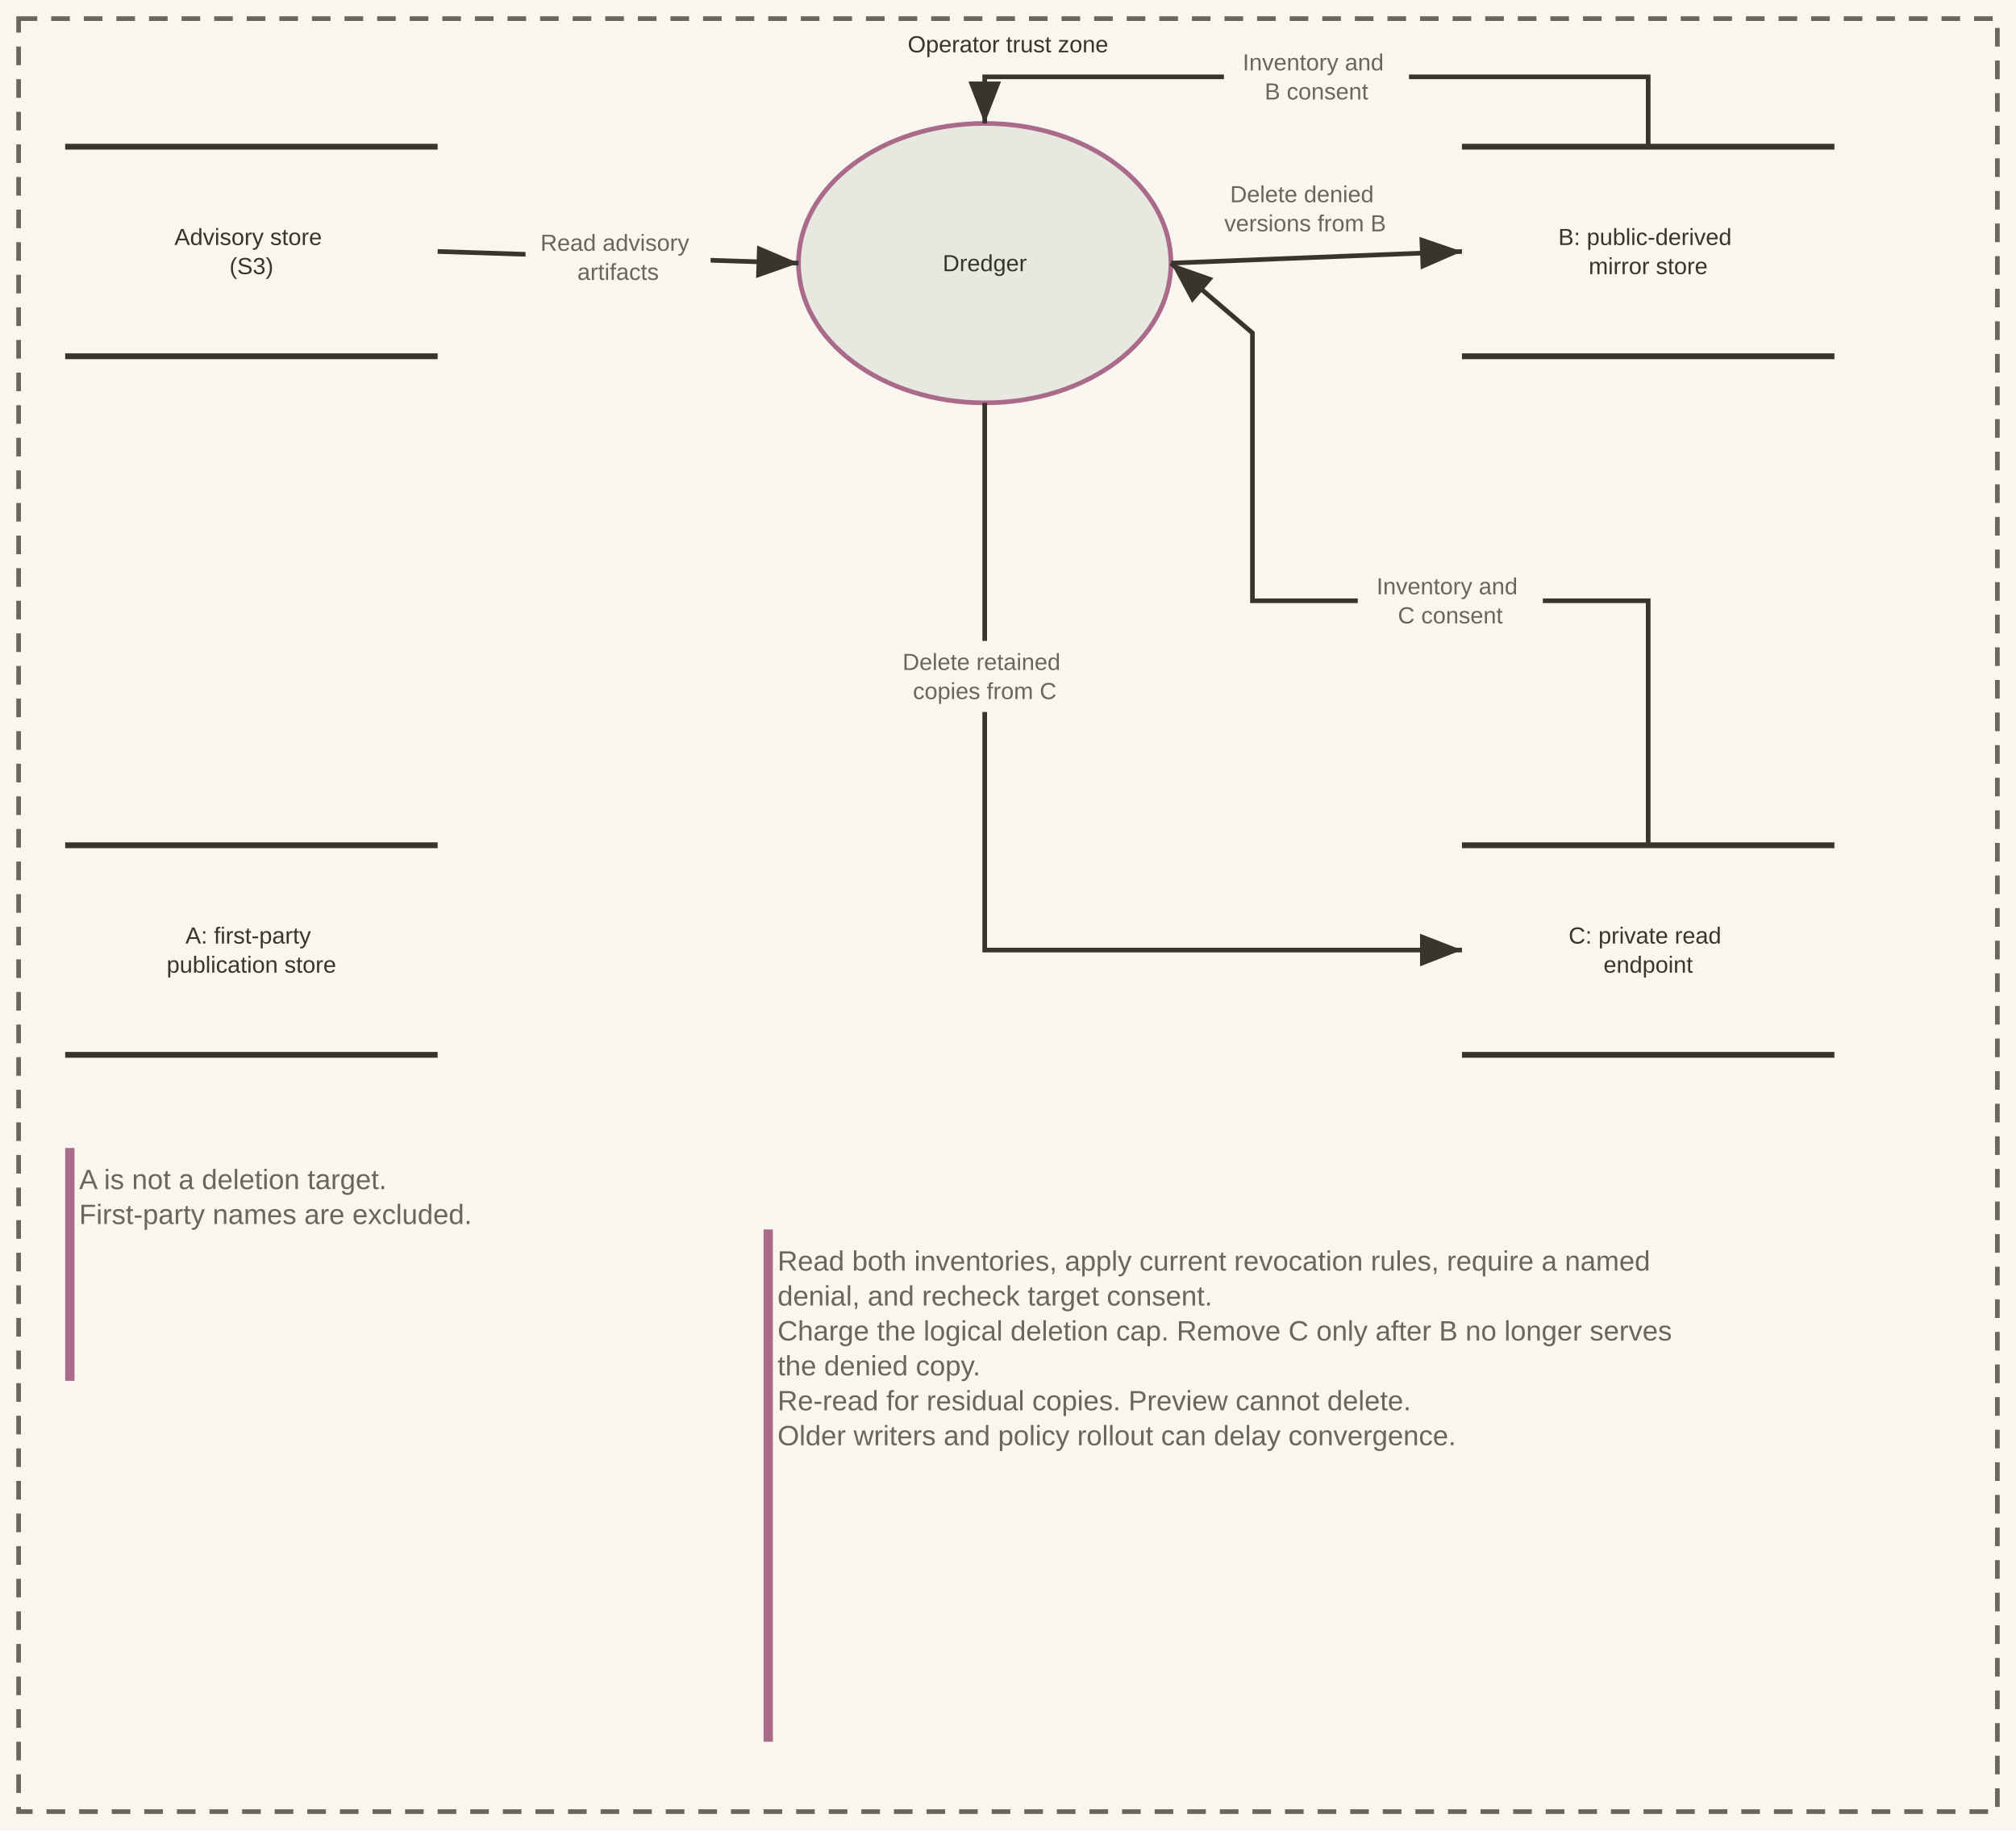
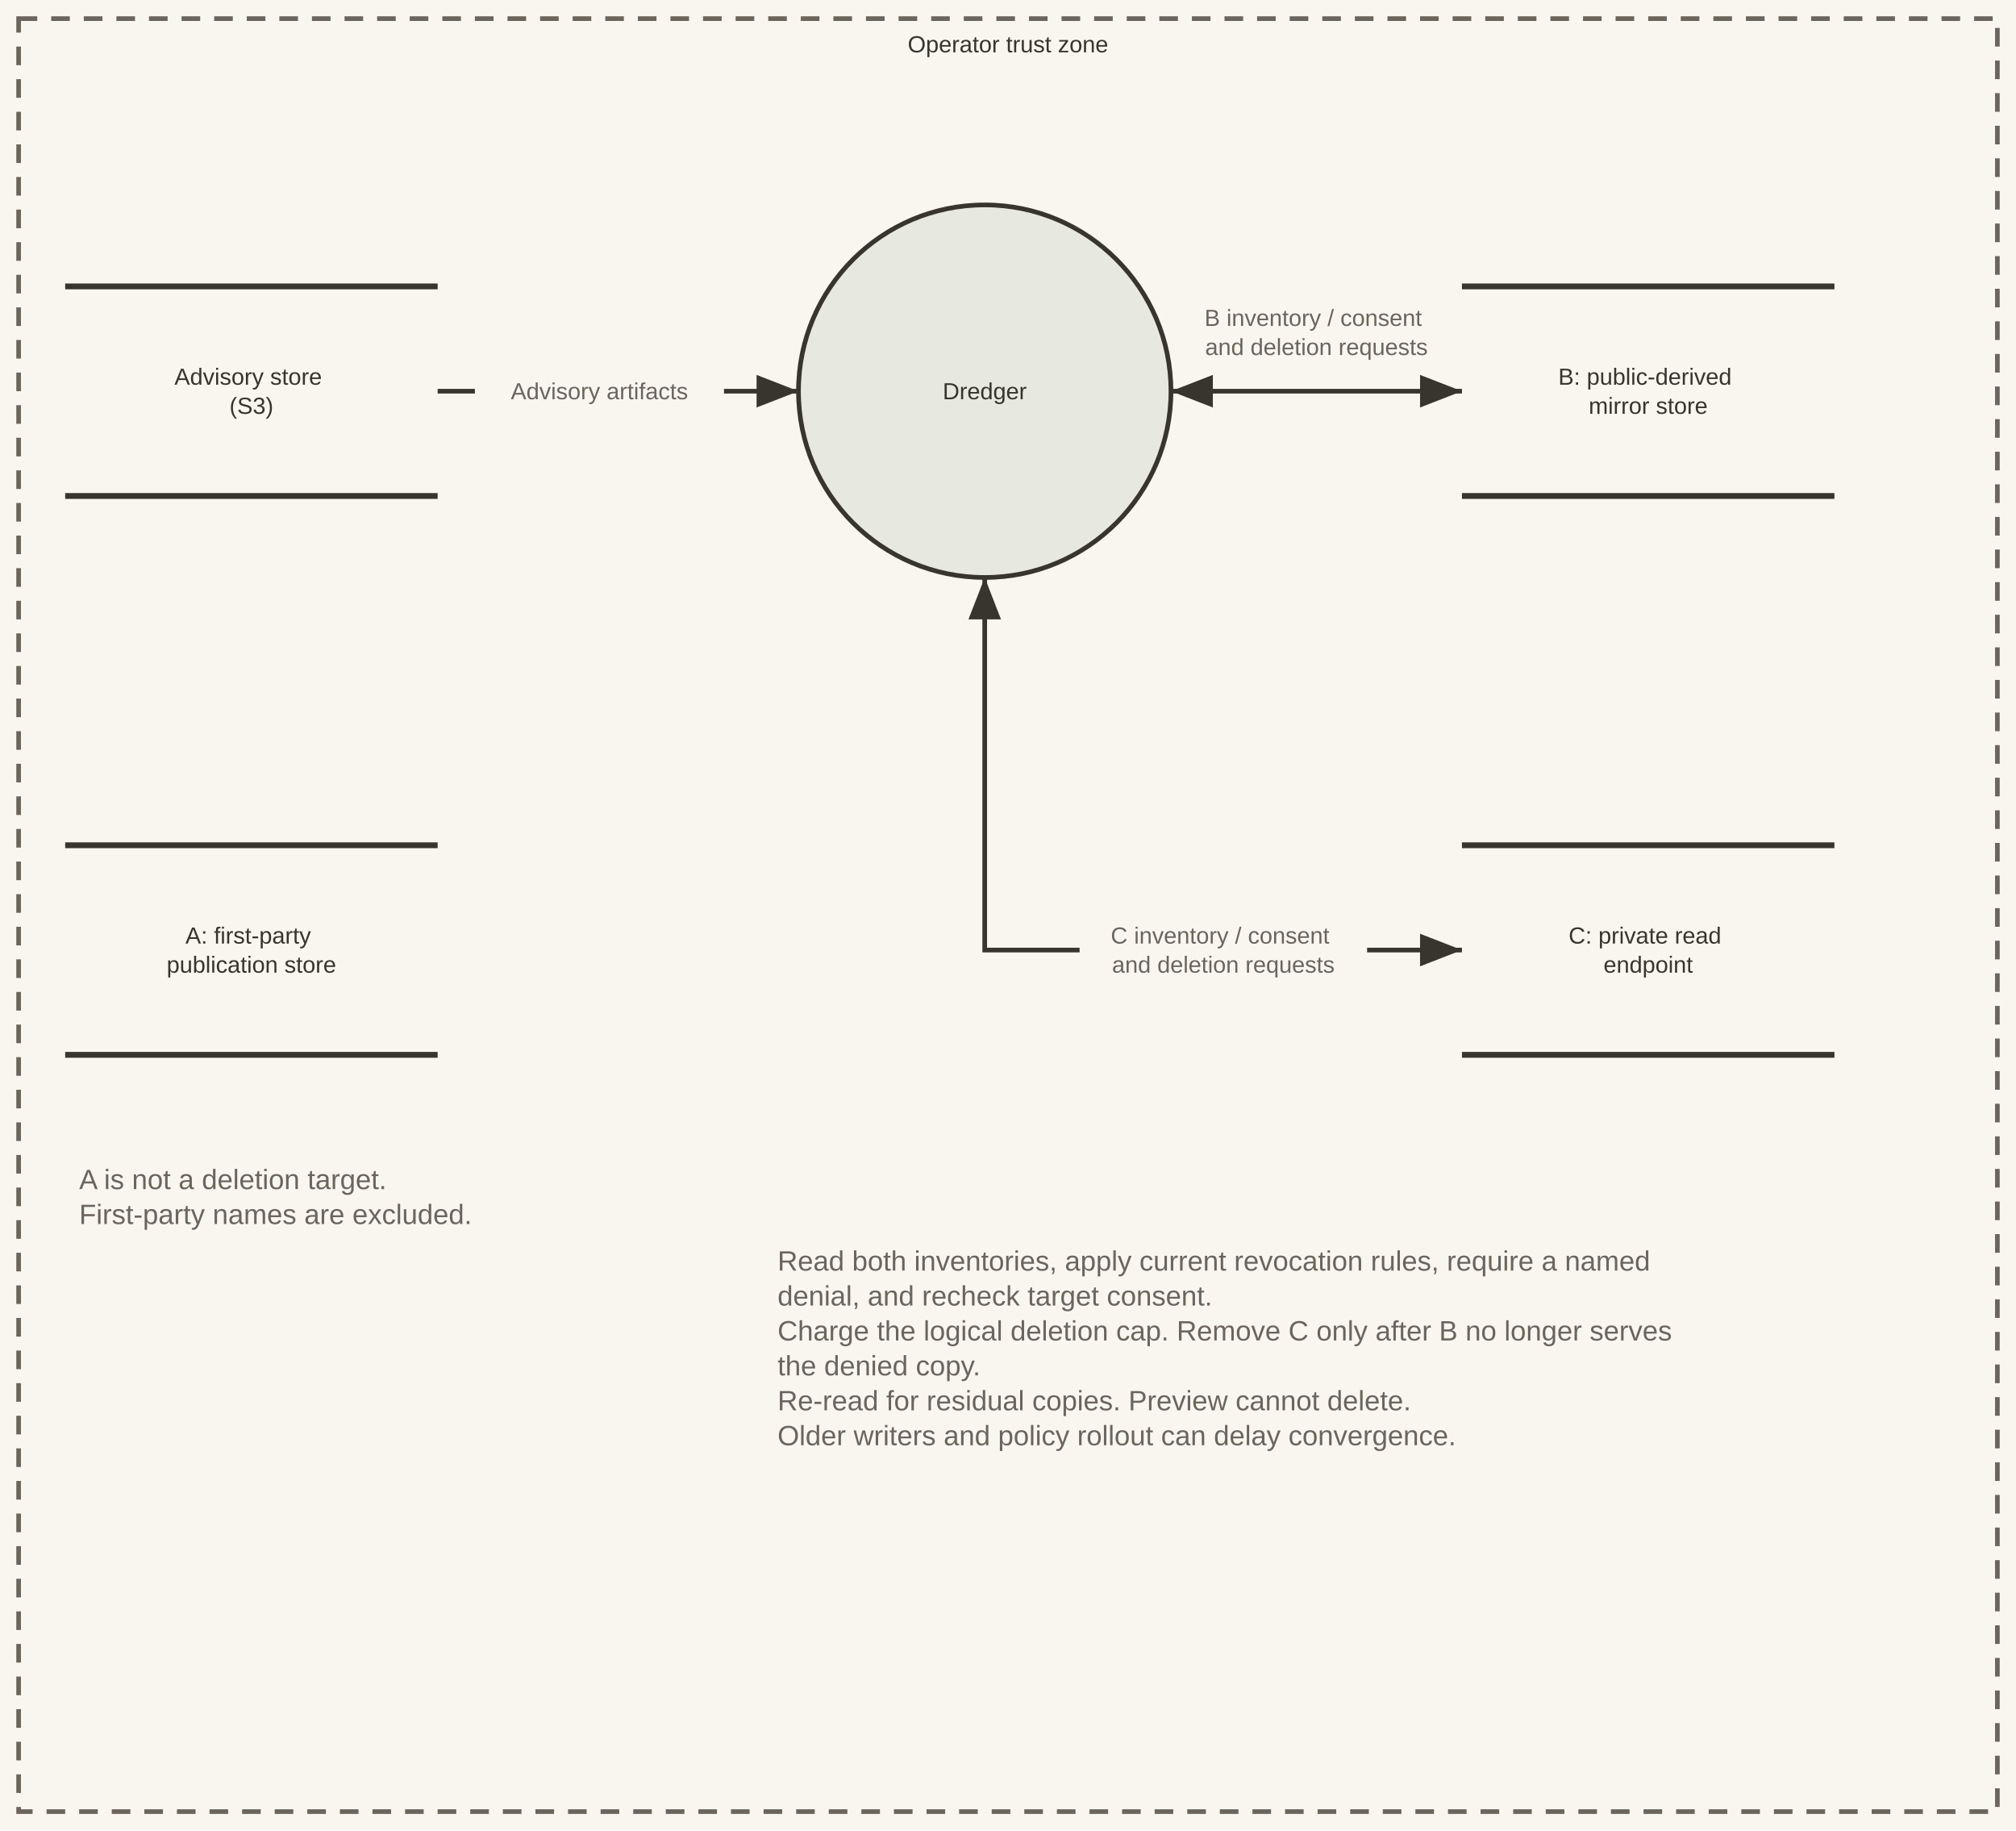
<svg xmlns="http://www.w3.org/2000/svg" viewBox="2 2 866 786" width="866" height="786">
  <rect x="2" y="2" width="866" height="786" fill="#F9F6F0" />
  <style>.saer-diagram-element {
  font-family: "Liberation Sans";
}
.saer-diagram-shape {
  fill: #FAF8F2;
  stroke: #38342E;
  stroke-width: 2;
}
.saer-diagram-actor {
  fill: #EAE5DA;
}
.saer-diagram-process {
  fill: #E7E9E1;
}
.saer-diagram-store {
  fill: none;
  stroke-width: 2.5;
}
.saer-diagram-boundary-box,
.saer-diagram-boundary-curve {
  fill: none;
  stroke: #6B655C;
  stroke-width: 2;
  stroke-dasharray: 8 6;
}
.saer-diagram-note-frame {
  fill: none;
}
.saer-diagram-label {
  fill: #38342E;
  font-size: 10px;
  font-weight: 500;
  text-anchor: middle;
  dominant-baseline: central;
}
.saer-diagram-note {
  fill: #6B655C;
  font-size: 12px;
  text-anchor: start;
  dominant-baseline: central;
}
.saer-diagram-flow {
  fill: none;
}
.saer-diagram-flow-arrow {
  fill: #38342E;
  stroke: none;
}
.saer-diagram-flow-label {
  fill: #6B655C;
  font-size: 10px;
  text-anchor: middle;
  dominant-baseline: central;
}
.saer-diagram-flow-backing {
  fill: #F9F6F0;
  stroke: none;
}
.saer-diagram-out-of-scope .saer-diagram-shape {
  stroke: #6B655C;
  stroke-dasharray: 0 5;
  stroke-linecap: round;
}
.saer-diagram-out-of-scope .saer-diagram-flow-arrow {
  fill: #6B655C;
}
.saer-diagram-badge {
  stroke: #FAF8F2;
  stroke-width: 3;
}
.saer-diagram-badge-count {
  fill: #FAF8F2;
  stroke: none;
  font-weight: 600;
  text-anchor: middle;
  dominant-baseline: central;
}
.saer-diagram-badge-primary .saer-diagram-badge-count {
  font-size: 11px;
}
.saer-diagram-badge-secondary .saer-diagram-badge-count {
  font-size: 9px;
}
.saer-diagram-badge-mark {
  fill: #FAF8F2;
  stroke: none;
  font-size: 9px;
  font-weight: 700;
  text-anchor: middle;
  dominant-baseline: central;
}
.saer-diagram-badge-flag {
  stroke-linejoin: round;
}
.saer-diagram-tone-critical {
  fill: #C14339;
}
.saer-diagram-tone-high {
  fill: #A85E1D;
}
.saer-diagram-tone-medium {
  fill: #46788A;
}
.saer-diagram-tone-low {
  fill: #4B6B50;
}
.saer-diagram-tone-neutral {
  fill: #756E63;
}
.saer-diagram-tone-flag {
  fill: #38342E;
- }
- 
- .saer-diagram-accent-1 .saer-diagram-shape {
-   stroke: #AA6A89;
- }
- .saer-diagram-accent-1 .saer-diagram-flow-arrow,
- .saer-diagram-accent-1 .saer-diagram-note-bar {
-   fill: #AA6A89;
- }
- .saer-diagram-accent-1 .saer-diagram-tinted {
-   fill: #EDE1E1;
- }
- .saer-diagram-accent-2 .saer-diagram-shape {
-   stroke: #9370CE;
- }
- .saer-diagram-accent-2 .saer-diagram-flow-arrow,
- .saer-diagram-accent-2 .saer-diagram-note-bar {
-   fill: #9370CE;
- }
- .saer-diagram-accent-2 .saer-diagram-tinted {
-   fill: #EAE2EC;
- }
- .saer-diagram-accent-3 .saer-diagram-shape {
-   stroke: #93814F;
- }
- .saer-diagram-accent-3 .saer-diagram-flow-arrow,
- .saer-diagram-accent-3 .saer-diagram-note-bar {
-   fill: #93814F;
- }
- .saer-diagram-accent-3 .saer-diagram-tinted {
-   fill: #EAE5D8;
- }
- .saer-diagram-accent-4 .saer-diagram-shape {
-   stroke: #5C8A8F;
- }
- .saer-diagram-accent-4 .saer-diagram-flow-arrow,
- .saer-diagram-accent-4 .saer-diagram-note-bar {
-   fill: #5C8A8F;
- }
- .saer-diagram-accent-4 .saer-diagram-tinted {
-   fill: #E1E6E2;
- }
- .saer-diagram-store-band,
- .saer-diagram-note-ground {
-   stroke: none;
- }
- .saer-diagram-accent-strong .saer-diagram-note {
-   fill: #38342E;
- }
- .saer-diagram-accent-strong .saer-diagram-shape {
-   stroke-width: 3;
- }
- .saer-diagram-accent-strong .saer-diagram-boundary-box,
- .saer-diagram-accent-strong .saer-diagram-boundary-curve {
-   stroke-width: 3.5;
- }
- .saer-diagram-accent-strong .saer-diagram-flow {
-   stroke-width: 4;
- }
- .saer-diagram-out-of-scope.saer-diagram-accent-strong .saer-diagram-shape {
-   stroke-dasharray: 0 7.5;
- }
- .saer-diagram-out-of-scope.saer-diagram-accent-strong .saer-diagram-boundary-box,
- .saer-diagram-out-of-scope.saer-diagram-accent-strong .saer-diagram-boundary-curve {
-   stroke-dasharray: 0 8.75;
- }
- .saer-diagram-out-of-scope.saer-diagram-accent-strong .saer-diagram-flow {
-   stroke-dasharray: 0 10;
- }
- .saer-diagram-out-of-scope .saer-diagram-shape.saer-diagram-note-frame {
-   stroke: #6B655C;
-   stroke-width: 2;
-   stroke-dasharray: 0 5;
}

.saer-diagram-tone-low { fill: #4B6B50; stroke: #4B6B50; stroke-width: 3; }
.saer-diagram-tone-low ~ .saer-diagram-badge-count, .saer-diagram-tone-low ~ .saer-diagram-badge-mark { fill: #FAF8F2; }
.saer-diagram-tone-medium { fill: #46788A; stroke: #46788A; stroke-width: 3; }
.saer-diagram-tone-medium ~ .saer-diagram-badge-count, .saer-diagram-tone-medium ~ .saer-diagram-badge-mark { fill: #FAF8F2; }
.saer-diagram-tone-high { fill: #A85E1D; stroke: #A85E1D; stroke-width: 3; }
.saer-diagram-tone-high ~ .saer-diagram-badge-count, .saer-diagram-tone-high ~ .saer-diagram-badge-mark { fill: #FAF8F2; }
.saer-diagram-tone-critical { fill: #C14339; stroke: #C14339; stroke-width: 3; }
.saer-diagram-tone-critical ~ .saer-diagram-badge-count, .saer-diagram-tone-critical ~ .saer-diagram-badge-mark { fill: #FAF8F2; }
.saer-diagram-tone-neutral { fill: #756E63; stroke: #756E63; stroke-width: 3; }
.saer-diagram-tone-neutral ~ .saer-diagram-badge-count, .saer-diagram-tone-neutral ~ .saer-diagram-badge-mark { fill: #FAF8F2; }
.saer-diagram-tone-flag { fill: #38342E; stroke: #38342E; stroke-width: 3; }
.saer-diagram-tone-flag ~ .saer-diagram-badge-count, .saer-diagram-tone-flag ~ .saer-diagram-badge-mark { fill: #FAF8F2; }</style>
  <g transform="translate(10, 10)">
    <g class="saer-diagram-element">
      <rect class="saer-diagram-shape saer-diagram-boundary-box" width="850" height="770" />
      <text class="saer-diagram-label" x="425" y="11">
        <tspan x="425" dy="0">Operator trust zone</tspan>
      </text>
    </g>
  </g>
-   <g transform="translate(30, 65)">
+   <g transform="translate(30, 125)">
    <g class="saer-diagram-element">
      <line class="saer-diagram-shape saer-diagram-store" x1="0" y1="0" x2="160" y2="0" />
      <line class="saer-diagram-shape saer-diagram-store" x1="0" y1="90" x2="160" y2="90" />
      <text class="saer-diagram-label" x="80" y="38.75">
        <tspan x="80" dy="0">Advisory store</tspan>
        <tspan x="80" dy="12.5">(S3)</tspan>
      </text>
    </g>
  </g>
-   <g transform="translate(345, 55)">
-     <g class="saer-diagram-element saer-diagram-accent-1">
-       <ellipse class="saer-diagram-shape saer-diagram-process" cx="80" cy="60" rx="80" ry="60" />
-       <text class="saer-diagram-label" x="80" y="60">
+   <g transform="translate(345, 90)">
+     <g class="saer-diagram-element">
+       <ellipse class="saer-diagram-shape saer-diagram-process" cx="80" cy="80" rx="80" ry="80" />
+       <text class="saer-diagram-label" x="80" y="80">
        <tspan x="80" dy="0">Dredger</tspan>
      </text>
    </g>
  </g>
-   <g transform="translate(630, 65)">
+   <g transform="translate(630, 125)">
    <g class="saer-diagram-element">
      <line class="saer-diagram-shape saer-diagram-store" x1="0" y1="0" x2="160" y2="0" />
      <line class="saer-diagram-shape saer-diagram-store" x1="0" y1="90" x2="160" y2="90" />
      <text class="saer-diagram-label" x="80" y="38.75">
        <tspan x="80" dy="0">B: public-derived</tspan>
        <tspan x="80" dy="12.5">mirror store</tspan>
      </text>
    </g>
  </g>
  <g transform="translate(630, 365)">
    <g class="saer-diagram-element">
      <line class="saer-diagram-shape saer-diagram-store" x1="0" y1="0" x2="160" y2="0" />
      <line class="saer-diagram-shape saer-diagram-store" x1="0" y1="90" x2="160" y2="90" />
      <text class="saer-diagram-label" x="80" y="38.75">
        <tspan x="80" dy="0">C: private read</tspan>
        <tspan x="80" dy="12.5">endpoint</tspan>
      </text>
    </g>
  </g>
  <g transform="translate(30, 365)">
    <g class="saer-diagram-element">
      <line class="saer-diagram-shape saer-diagram-store" x1="0" y1="0" x2="160" y2="0" />
      <line class="saer-diagram-shape saer-diagram-store" x1="0" y1="90" x2="160" y2="90" />
      <text class="saer-diagram-label" x="80" y="38.75">
        <tspan x="80" dy="0">A: first-party</tspan>
        <tspan x="80" dy="12.5">publication store</tspan>
      </text>
    </g>
  </g>
  <g transform="translate(30, 495)">
-     <g class="saer-diagram-element saer-diagram-accent-1">
-       <rect class="saer-diagram-note-bar" width="4" height="100" />
+     <g class="saer-diagram-element">
      <text class="saer-diagram-note" x="6" y="13.5">
        <tspan x="6" dy="0">A is not a deletion target.</tspan>
        <tspan x="6" dy="15">First-party names are excluded.</tspan>
      </text>
    </g>
  </g>
  <g transform="translate(330, 530)">
-     <g class="saer-diagram-element saer-diagram-accent-1">
-       <rect class="saer-diagram-note-bar" width="4" height="220" />
+     <g class="saer-diagram-element">
      <text class="saer-diagram-note" x="6" y="13.5">
        <tspan x="6" dy="0">Read both inventories, apply current revocation rules, require a named</tspan>
        <tspan x="6" dy="15">denial, and recheck target consent.</tspan>
        <tspan x="6" dy="15">Charge the logical deletion cap. Remove C only after B no longer serves</tspan>
        <tspan x="6" dy="15">the denied copy.</tspan>
        <tspan x="6" dy="15">Re-read for residual copies. Preview cannot delete.</tspan>
        <tspan x="6" dy="15">Older writers and policy rollout can delay convergence.</tspan>
      </text>
    </g>
  </g>
  <g class="saer-diagram-element">
-     <path class="saer-diagram-shape saer-diagram-flow" d="M 190 110 L 345 115" />
-     <path class="saer-diagram-flow-arrow" d="M 345 115 L 326.784 121.416 L 327.235 107.423 Z" />
-     <rect class="saer-diagram-flow-backing" x="227.75" y="97.25" width="79.5" height="30.5" />
-     <text class="saer-diagram-flow-label" x="267.5" y="106.25">
-       <tspan x="267.5" dy="0">Read advisory</tspan>
-       <tspan x="267.5" dy="12.5">artifacts</tspan>
+     <path class="saer-diagram-shape saer-diagram-flow" d="M 190 170 L 345 170" />
+     <path class="saer-diagram-flow-arrow" d="M 345 170 L 327 177 L 327 163 Z" />
+     <rect class="saer-diagram-flow-backing" x="206" y="161" width="107" height="18" />
+     <text class="saer-diagram-flow-label" x="259.5" y="170">
+       <tspan x="259.5" dy="0">Advisory artifacts</tspan>
    </text>
  </g>
  <g class="saer-diagram-element">
-     <path class="saer-diagram-shape saer-diagram-flow" d="M 505 115 L 630 110" />
-     <path class="saer-diagram-flow-arrow" d="M 630 110 L 612.294 117.714 L 611.735 103.725 Z" />
-     <rect class="saer-diagram-flow-backing" x="517.412" y="76.38" width="90.5" height="30.5" />
-     <text class="saer-diagram-flow-label" x="562.662" y="85.38">
-       <tspan x="562.662" dy="0">Delete denied</tspan>
-       <tspan x="562.662" dy="12.5">versions from B</tspan>
+     <path class="saer-diagram-shape saer-diagram-flow" d="M 505 170 L 630 170" />
+     <path class="saer-diagram-flow-arrow" d="M 630 170 L 612 177 L 612 163 Z" />
+     <path class="saer-diagram-flow-arrow" d="M 505 170 L 523 163 L 523 177 Z" />
+     <rect class="saer-diagram-flow-backing" x="505.75" y="129.5" width="123.5" height="30.5" />
+     <text class="saer-diagram-flow-label" x="567.5" y="138.5">
+       <tspan x="567.5" dy="0">B inventory / consent</tspan>
+       <tspan x="567.5" dy="12.5">and deletion requests</tspan>
    </text>
  </g>
  <g class="saer-diagram-element">
-     <path class="saer-diagram-shape saer-diagram-flow" d="M 425 175 L 425 410 L 630 410" />
+     <path class="saer-diagram-shape saer-diagram-flow" d="M 425 250 L 425 410 L 630 410" />
    <path class="saer-diagram-flow-arrow" d="M 630 410 L 612 417 L 612 403 Z" />
-     <rect class="saer-diagram-flow-backing" x="379.75" y="277.25" width="90.5" height="30.5" />
-     <text class="saer-diagram-flow-label" x="425" y="286.25">
-       <tspan x="425" dy="0">Delete retained</tspan>
-       <tspan x="425" dy="12.5">copies from C</tspan>
+     <path class="saer-diagram-flow-arrow" d="M 425 250 L 432 268 L 418 268 Z" />
+     <rect class="saer-diagram-flow-backing" x="465.75" y="394.75" width="123.5" height="30.5" />
+     <text class="saer-diagram-flow-label" x="527.5" y="403.75">
+       <tspan x="527.5" dy="0">C inventory / consent</tspan>
+       <tspan x="527.5" dy="12.5">and deletion requests</tspan>
    </text>
  </g>
-   <g class="saer-diagram-element">
-     <path class="saer-diagram-shape saer-diagram-flow" d="M 710 65 L 710 35 L 425 35 L 425 55" />
-     <path class="saer-diagram-flow-arrow" d="M 425 55 L 418 37 L 432 37 Z" />
-     <rect class="saer-diagram-flow-backing" x="527.75" y="19.75" width="79.5" height="30.5" />
-     <text class="saer-diagram-flow-label" x="567.5" y="28.75">
-       <tspan x="567.5" dy="0">Inventory and</tspan>
-       <tspan x="567.5" dy="12.5">B consent</tspan>
-     </text>
-   </g>
-   <g class="saer-diagram-element">
-     <path class="saer-diagram-shape saer-diagram-flow" d="M 710 365 L 710 260 L 540 260 L 540 145 L 505 115" />
-     <path class="saer-diagram-flow-arrow" d="M 505 115 L 523.222 121.399 L 514.111 132.029 Z" />
-     <rect class="saer-diagram-flow-backing" x="585.25" y="244.75" width="79.5" height="30.5" />
-     <text class="saer-diagram-flow-label" x="625" y="253.75">
-       <tspan x="625" dy="0">Inventory and</tspan>
-       <tspan x="625" dy="12.5">C consent</tspan>
-     </text>
-   </g>
</svg>
